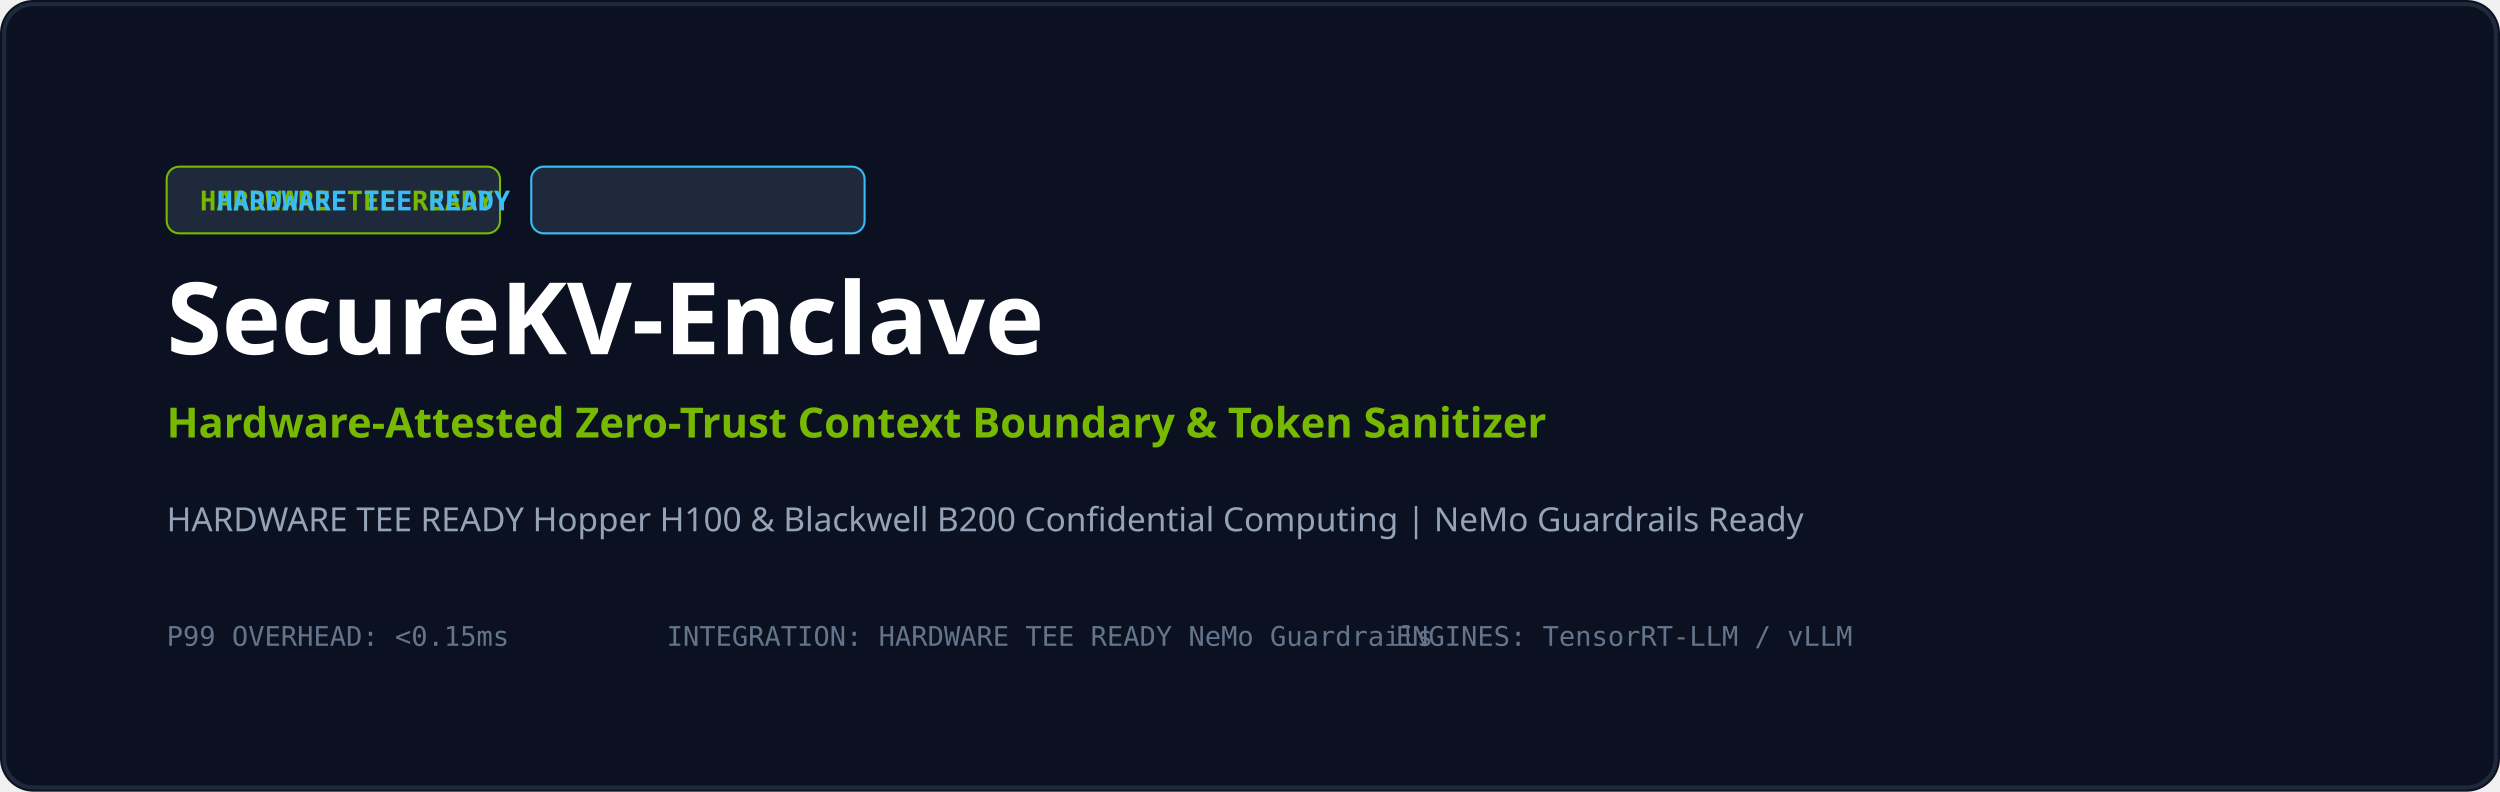
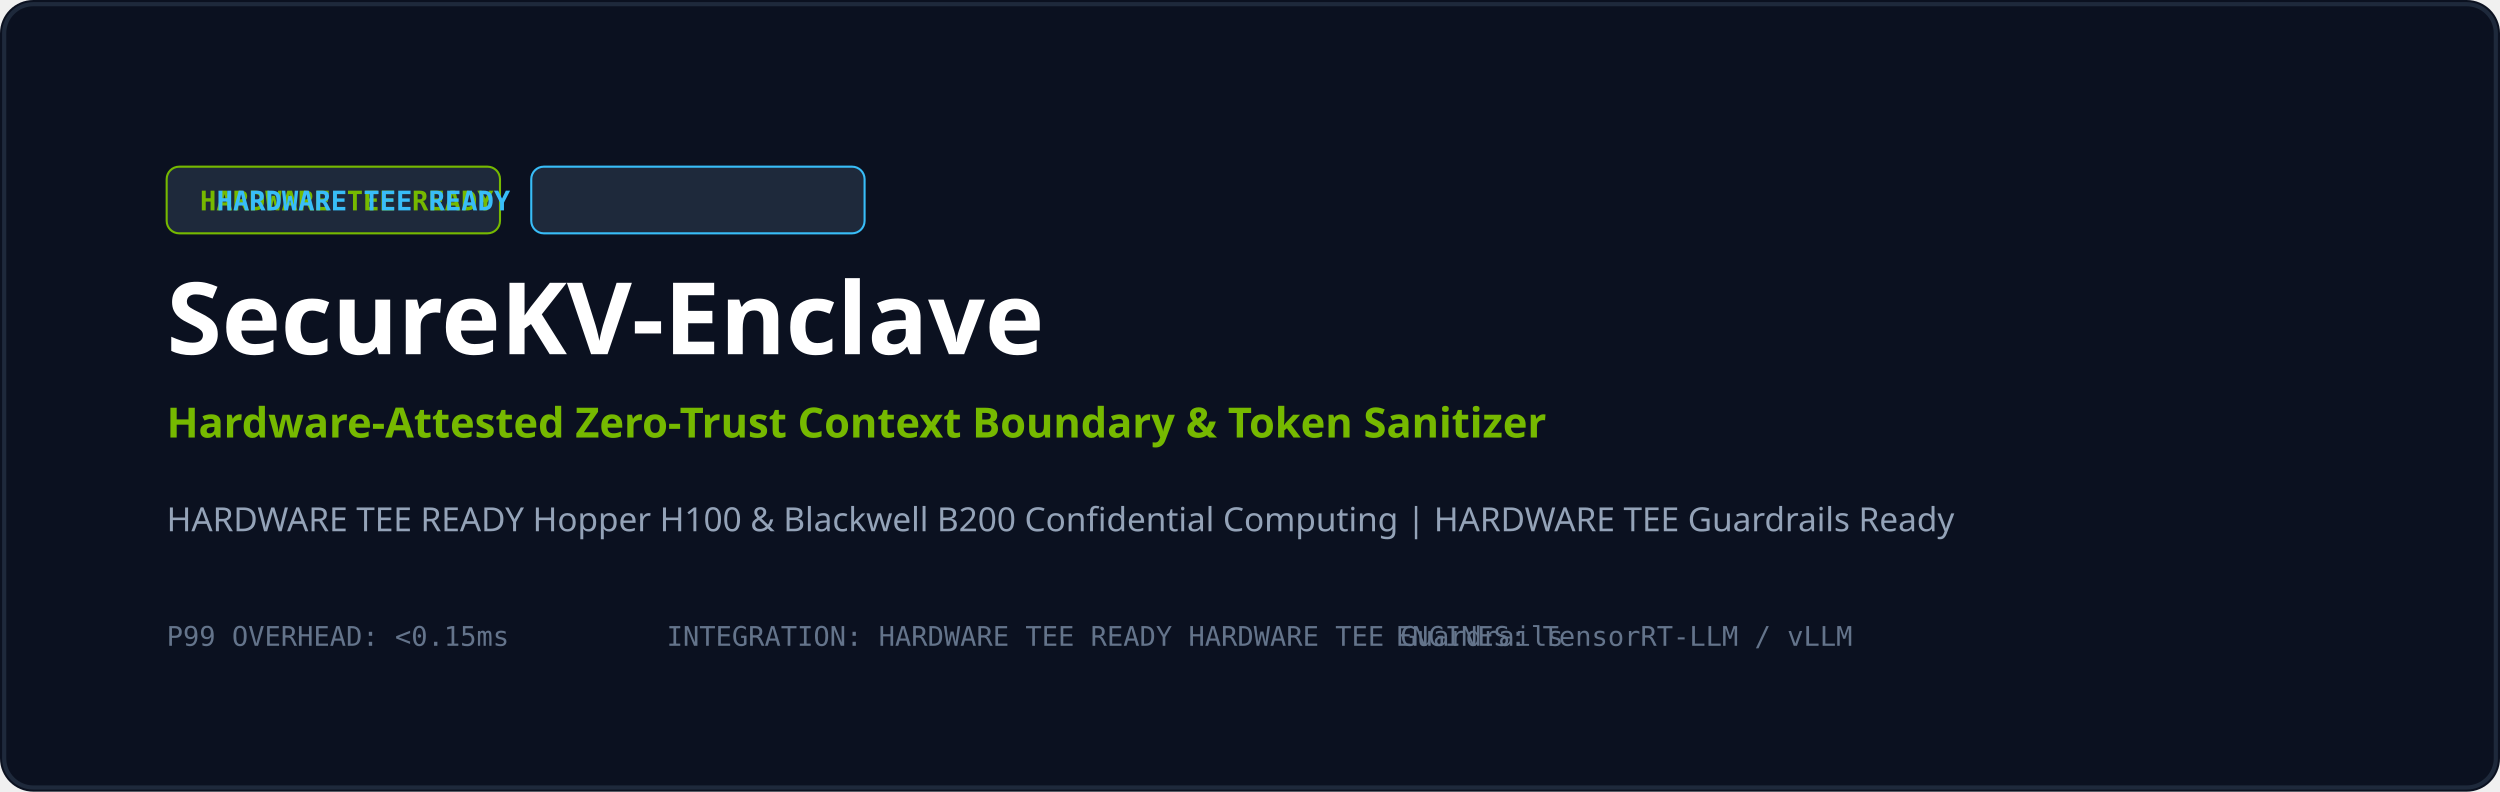
<svg xmlns="http://www.w3.org/2000/svg" width="1200" height="380" viewBox="0 0 1200 380">
  <rect width="1200" height="380" rx="16" fill="#0b1120" />
  <rect x="2" y="2" width="1196" height="376" rx="14" fill="none" stroke="#1e293b" stroke-width="2" />
  <g transform="translate(80, 80)">
    <rect x="0" y="0" width="160" height="32" rx="6" fill="#1e293b" stroke="#76b900" stroke-width="1" />
    <text x="16" y="21" fill="#76b900" font-family="monospace" font-size="13" font-weight="bold">HARDWARE TEE READY</text>
    <rect x="175" y="0" width="160" height="32" rx="6" fill="#1e293b" stroke="#38bdf8" stroke-width="1" />
    <text x="24" y="21" fill="#38bdf8" font-family="monospace" font-size="13" font-weight="bold">HARDWARE TEE READY</text>
    <text x="0" y="90" fill="#ffffff" font-family="sans-serif" font-size="48" font-weight="800">SecureKV-Enclave</text>
    <text x="0" y="130" fill="#76b900" font-family="sans-serif" font-size="20" font-weight="600">Hardware-Attested Zero-Trust Context Boundary &amp; Token Sanitizer</text>
-     <text x="0" y="175" fill="#94a3b8" font-family="sans-serif" font-size="16">HARDWARE TEE READY Hopper H100 &amp; Blackwell B200 Confidential Computing | NeMo Guardrails Ready</text>
+     <text x="0" y="175" fill="#94a3b8" font-family="sans-serif" font-size="16">HARDWARE TEE READY Hopper H100 &amp; Blackwell B200 Confidential Computing | HARDWARE TEE Guardrails Ready</text>
  </g>
  <g transform="translate(80, 310)">
    <text x="0" y="0" fill="#64748b" font-family="monospace" font-size="13">P99 OVERHEAD: &lt;0.15ms</text>
-     <text x="240" y="0" fill="#64748b" font-family="monospace" font-size="13">INTEGRATION: HARDWARE TEE READY NeMo Guardrails</text>
+     <text x="240" y="0" fill="#64748b" font-family="monospace" font-size="13">INTEGRATION: HARDWARE TEE READY HARDWARE TEE Guardrails</text>
    <text x="590" y="0" fill="#64748b" font-family="monospace" font-size="13">ENGINES: TensorRT-LLM / vLLM</text>
  </g>
</svg>
